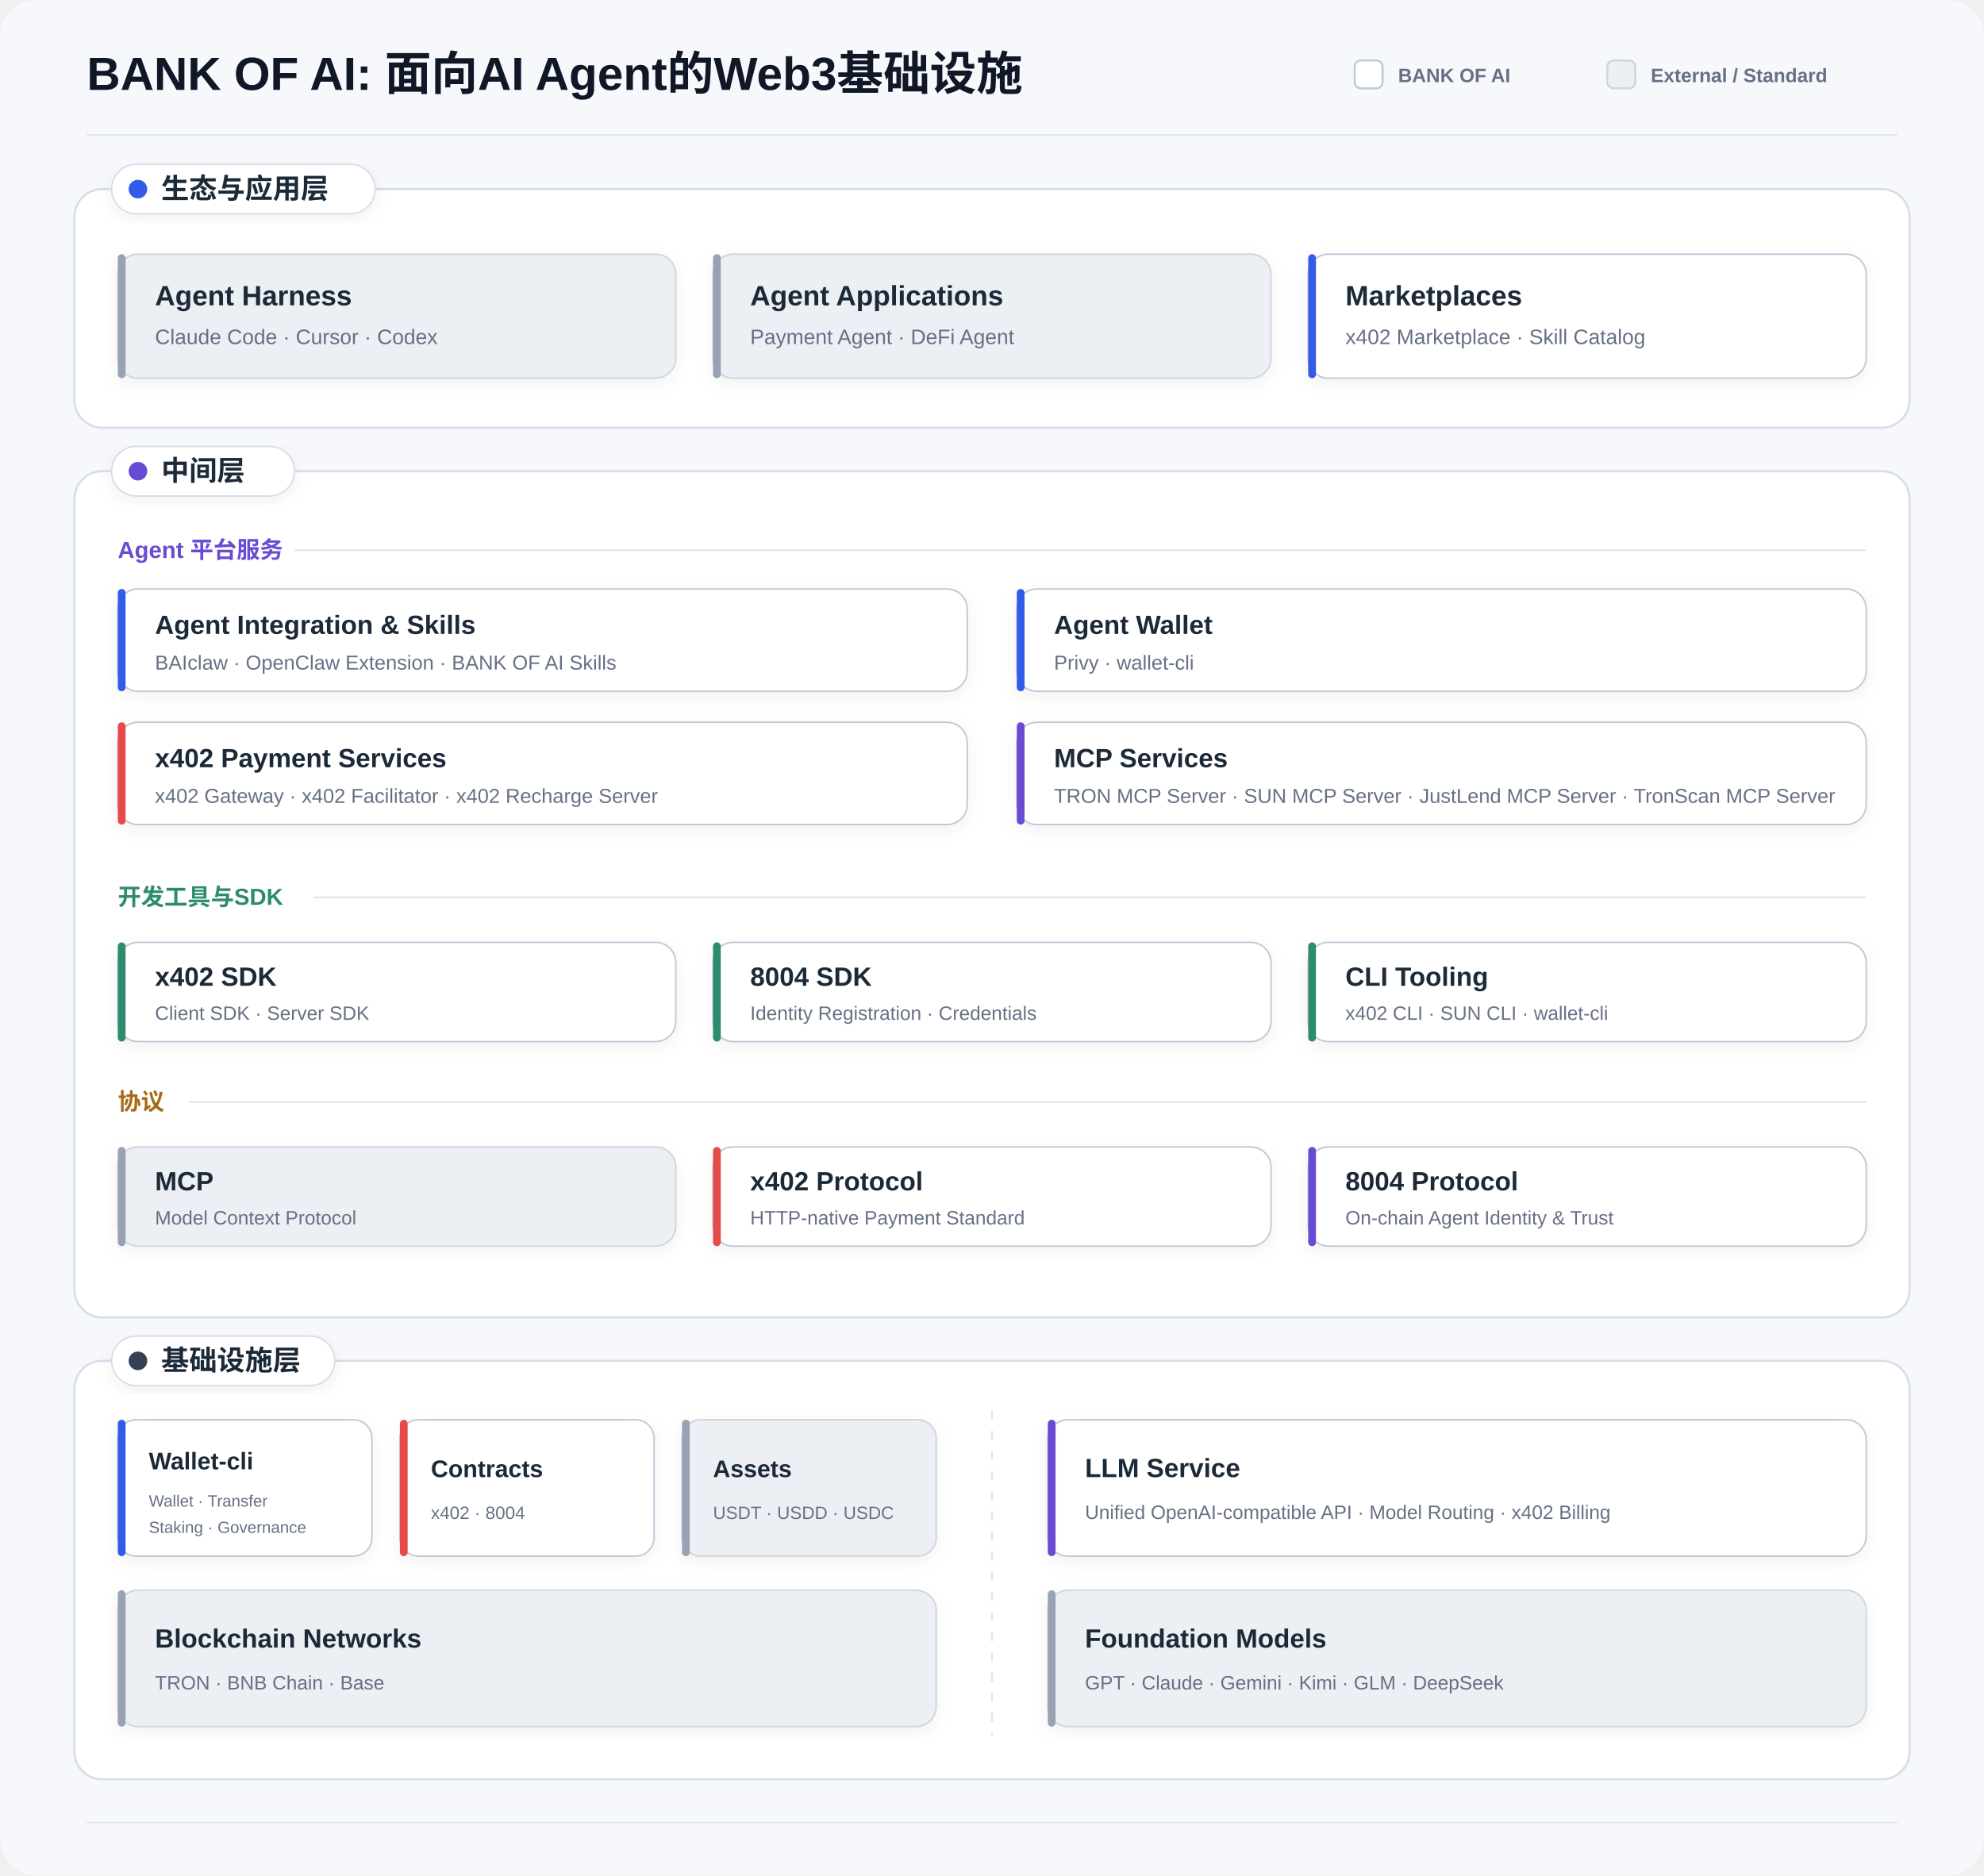
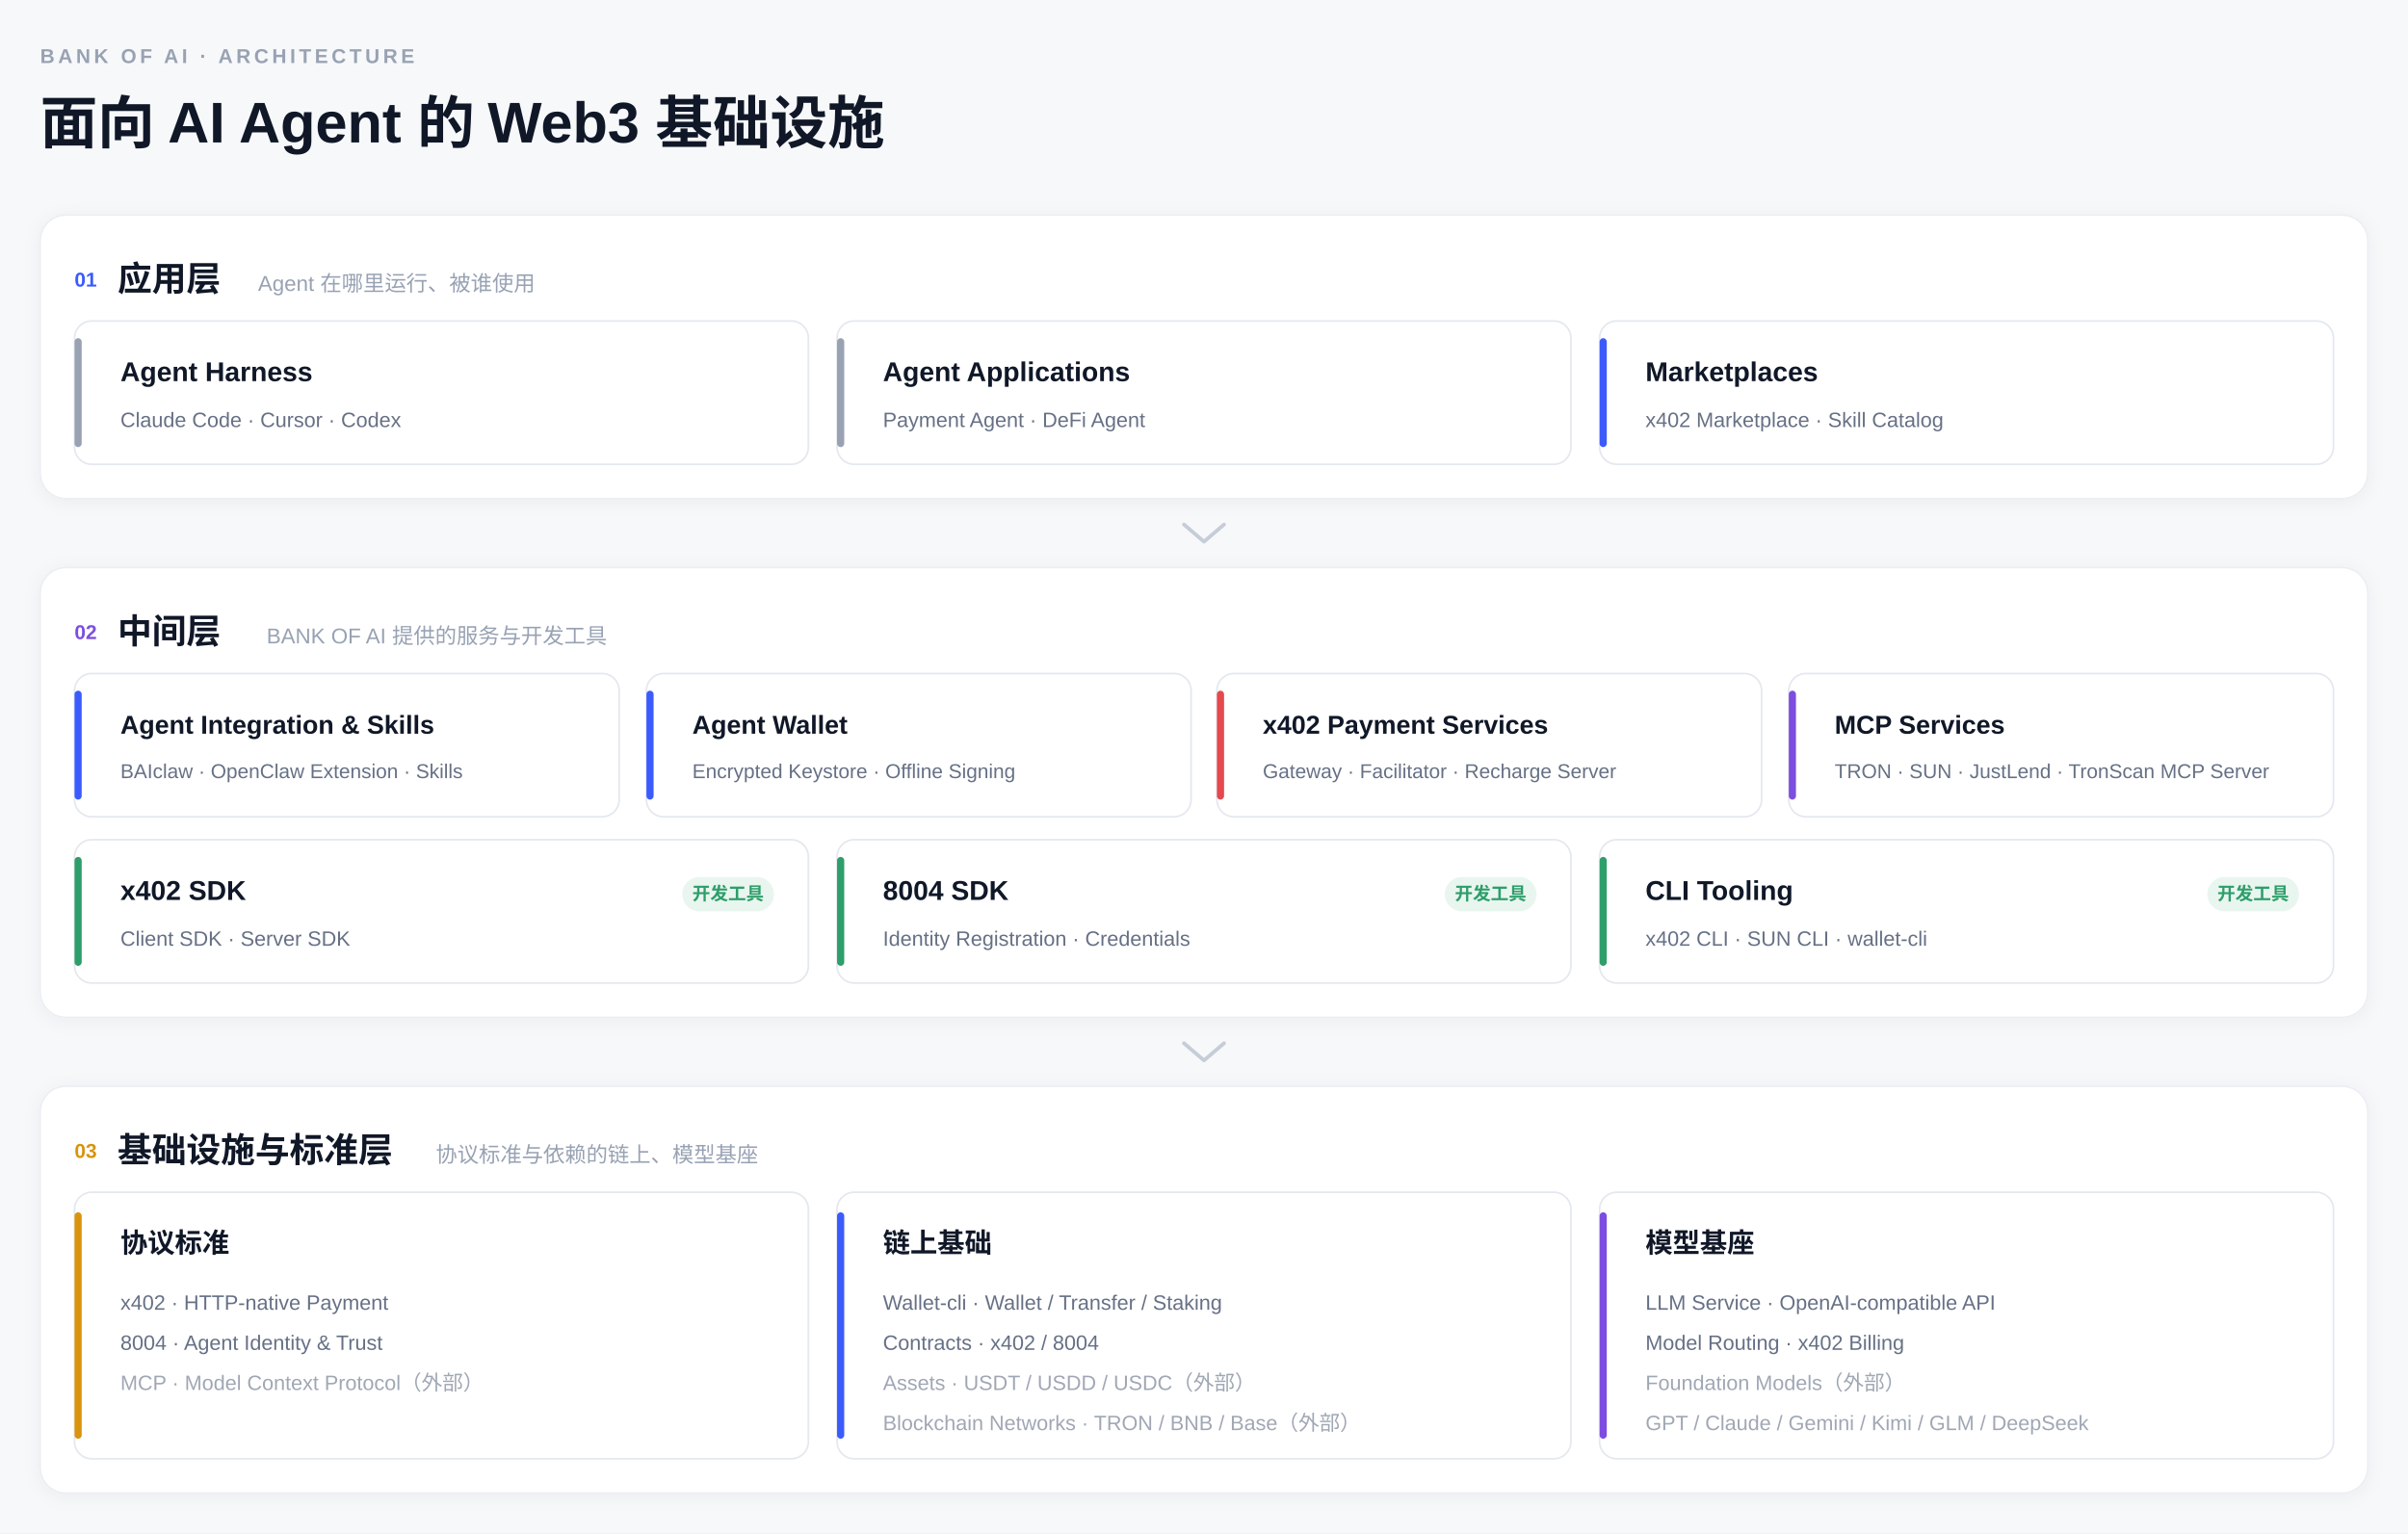
- <svg xmlns="http://www.w3.org/2000/svg" width="1280" height="1210" viewBox="0 0 1280 1210" font-family="-apple-system, BlinkMacSystemFont, 'PingFang SC', 'Helvetica Neue', Arial, sans-serif" role="img" aria-labelledby="title desc">
+ <svg xmlns="http://www.w3.org/2000/svg" width="1680" height="1070" viewBox="0 0 1680 1070" font-family="-apple-system, BlinkMacSystemFont, 'PingFang SC', 'Helvetica Neue', Arial, sans-serif" role="img" aria-labelledby="title desc">
  <defs>
-     <filter id="shadow" x="-8%" y="-12%" width="116%" height="130%">
-       <feDropShadow dx="0" dy="3" stdDeviation="5" flood-color="#101828" flood-opacity=".055" />
+     <filter id="panel" x="-3%" y="-8%" width="106%" height="118%">
+       <feDropShadow dx="0" dy="2" stdDeviation="6" flood-color="#101828" flood-opacity=".05" />
    </filter>
  </defs>
-   <rect width="1280" height="1210" rx="24" fill="#F7F8FC" />
-   <text x="56" y="58" font-size="30" font-weight="750" fill="#101828">BANK OF AI: 面向AI Agent的Web3基础设施</text>
-   <g>
-     <rect x="874" y="39" width="18" height="18" rx="4" fill="#FFFFFF" stroke="#BFC9D8" stroke-width="1.3" />
-     <text x="902" y="53" font-size="12.5" font-weight="650" fill="#667085">BANK OF AI</text>
-     <rect x="1037" y="39" width="18" height="18" rx="4" fill="#ECEFF3" stroke="#D0D5DD" stroke-width="1.3" />
-     <text x="1065" y="53" font-size="12.5" font-weight="650" fill="#667085">External / Standard</text>
+   <rect width="1680" height="1070" fill="#F7F8FA" />
+   <text x="28" y="44" font-size="14" font-weight="700" letter-spacing="2.4" fill="#98A2B3">BANK OF AI · ARCHITECTURE</text>
+   <text x="28" y="100" font-size="40" font-weight="800" fill="#101828">面向 AI Agent 的 Web3 基础设施</text>
+   <g filter="url(#panel)">
+     <rect x="28" y="150" width="1624" height="198" rx="18" fill="#FFFFFF" stroke="#EBEEF3" stroke-width="1.2" />
  </g>
-   <line x1="56" y1="87" x2="1224" y2="87" stroke="#E1E6EE" />
-   <rect x="48" y="122" width="1184" height="154" rx="18" fill="#FFFFFF" stroke="#D7DEE9" stroke-width="1.4" />
-   <g filter="url(#shadow)">
-     <rect x="72" y="106" width="170" height="32" rx="16" fill="#FFFFFF" stroke="#D7DEE9" />
-     <circle cx="89" cy="122" r="6" fill="#315BE8" />
-     <text x="104" y="128" font-size="18" font-weight="720" fill="#1D2939">生态与应用层</text>
+   <text x="52" y="200" font-size="14" font-weight="800" fill="#3B5BFD">01</text>
+   <text x="82" y="203" font-size="24" font-weight="780" fill="#101828">应用层</text>
+   <text x="180" y="203" font-size="15" fill="#98A2B3">Agent 在哪里运行、被谁使用</text>
+   <rect x="52" y="224" width="512" height="100" rx="12" fill="#FFFFFF" stroke="#E4E8EF" stroke-width="1.2" />
+   <rect x="52" y="236" width="5" height="76" rx="2.5" fill="#98A2B3" />
+   <text x="84" y="266" font-size="19" font-weight="750" fill="#101828">Agent Harness</text>
+   <text x="84" y="298" font-size="14.5" fill="#667085">Claude Code · Cursor · Codex</text>
+   <rect x="584" y="224" width="512" height="100" rx="12" fill="#FFFFFF" stroke="#E4E8EF" stroke-width="1.2" />
+   <rect x="584" y="236" width="5" height="76" rx="2.5" fill="#98A2B3" />
+   <text x="616" y="266" font-size="19" font-weight="750" fill="#101828">Agent Applications</text>
+   <text x="616" y="298" font-size="14.5" fill="#667085">Payment Agent · DeFi Agent</text>
+   <rect x="1116" y="224" width="512" height="100" rx="12" fill="#FFFFFF" stroke="#E4E8EF" stroke-width="1.2" />
+   <rect x="1116" y="236" width="5" height="76" rx="2.5" fill="#3B5BFD" />
+   <text x="1148" y="266" font-size="19" font-weight="750" fill="#101828">Marketplaces</text>
+   <text x="1148" y="298" font-size="14.5" fill="#667085">x402 Marketplace · Skill Catalog</text>
+   <path d="M826 366 L840 378 L854 366" fill="none" stroke="#C6CDD8" stroke-width="2.6" stroke-linecap="round" stroke-linejoin="round" />
+   <g filter="url(#panel)">
+     <rect x="28" y="396" width="1624" height="314" rx="18" fill="#FFFFFF" stroke="#EBEEF3" stroke-width="1.2" />
  </g>
-   <g filter="url(#shadow)">
-     <rect x="76" y="164" width="360" height="80" rx="13" fill="#ECEFF3" stroke="#D0D5DD" />
-     <rect x="76" y="164" width="5" height="80" rx="2.5" fill="#98A2B3" />
-     <text x="100" y="197" font-size="18" font-weight="720" fill="#1D2939">Agent Harness</text>
-     <text x="100" y="222" font-size="13.5" fill="#667085">Claude Code · Cursor · Codex</text>
-     <rect x="460" y="164" width="360" height="80" rx="13" fill="#ECEFF3" stroke="#D0D5DD" />
-     <rect x="460" y="164" width="5" height="80" rx="2.5" fill="#98A2B3" />
-     <text x="484" y="197" font-size="18" font-weight="720" fill="#1D2939">Agent Applications</text>
-     <text x="484" y="222" font-size="13.5" fill="#667085">Payment Agent · DeFi Agent</text>
-     <rect x="844" y="164" width="360" height="80" rx="13" fill="#FFFFFF" stroke="#BFC9D8" />
-     <rect x="844" y="164" width="5" height="80" rx="2.5" fill="#315BE8" />
-     <text x="868" y="197" font-size="18" font-weight="720" fill="#1D2939">Marketplaces</text>
-     <text x="868" y="222" font-size="13.5" fill="#667085">x402 Marketplace · Skill Catalog</text>
+   <text x="52" y="446" font-size="14" font-weight="800" fill="#7C4DE0">02</text>
+   <text x="82" y="449" font-size="24" font-weight="780" fill="#101828">中间层</text>
+   <text x="186" y="449" font-size="15" fill="#98A2B3">BANK OF AI 提供的服务与开发工具</text>
+   <rect x="52" y="470" width="380" height="100" rx="12" fill="#FFFFFF" stroke="#E4E8EF" stroke-width="1.2" />
+   <rect x="52" y="482" width="5" height="76" rx="2.5" fill="#3B5BFD" />
+   <text x="84" y="512" font-size="18" font-weight="750" fill="#101828">Agent Integration &amp; Skills</text>
+   <text x="84" y="543" font-size="14" fill="#667085">BAIclaw · OpenClaw Extension · Skills</text>
+   <rect x="451" y="470" width="380" height="100" rx="12" fill="#FFFFFF" stroke="#E4E8EF" stroke-width="1.2" />
+   <rect x="451" y="482" width="5" height="76" rx="2.5" fill="#3B5BFD" />
+   <text x="483" y="512" font-size="18" font-weight="750" fill="#101828">Agent Wallet</text>
+   <text x="483" y="543" font-size="14" fill="#667085">Encrypted Keystore · Offline Signing</text>
+   <rect x="849" y="470" width="380" height="100" rx="12" fill="#FFFFFF" stroke="#E4E8EF" stroke-width="1.2" />
+   <rect x="849" y="482" width="5" height="76" rx="2.5" fill="#E5484D" />
+   <text x="881" y="512" font-size="18" font-weight="750" fill="#101828">x402 Payment Services</text>
+   <text x="881" y="543" font-size="14" fill="#667085">Gateway · Facilitator · Recharge Server</text>
+   <rect x="1248" y="470" width="380" height="100" rx="12" fill="#FFFFFF" stroke="#E4E8EF" stroke-width="1.2" />
+   <rect x="1248" y="482" width="5" height="76" rx="2.5" fill="#7C4DE0" />
+   <text x="1280" y="512" font-size="18" font-weight="750" fill="#101828">MCP Services</text>
+   <text x="1280" y="543" font-size="14" fill="#667085">TRON · SUN · JustLend · TronScan MCP Server</text>
+   <rect x="52" y="586" width="512" height="100" rx="12" fill="#FFFFFF" stroke="#E4E8EF" stroke-width="1.2" />
+   <rect x="52" y="598" width="5" height="76" rx="2.5" fill="#2E9E6B" />
+   <text x="84" y="628" font-size="19" font-weight="750" fill="#101828">x402 SDK</text>
+   <rect x="476" y="612" width="64" height="24" rx="12" fill="#E9F6EF" />
+   <text x="508" y="628" font-size="12.5" font-weight="700" fill="#2E9E6B" text-anchor="middle">开发工具</text>
+   <text x="84" y="660" font-size="14.5" fill="#667085">Client SDK · Server SDK</text>
+   <rect x="584" y="586" width="512" height="100" rx="12" fill="#FFFFFF" stroke="#E4E8EF" stroke-width="1.2" />
+   <rect x="584" y="598" width="5" height="76" rx="2.5" fill="#2E9E6B" />
+   <text x="616" y="628" font-size="19" font-weight="750" fill="#101828">8004 SDK</text>
+   <rect x="1008" y="612" width="64" height="24" rx="12" fill="#E9F6EF" />
+   <text x="1040" y="628" font-size="12.5" font-weight="700" fill="#2E9E6B" text-anchor="middle">开发工具</text>
+   <text x="616" y="660" font-size="14.5" fill="#667085">Identity Registration · Credentials</text>
+   <rect x="1116" y="586" width="512" height="100" rx="12" fill="#FFFFFF" stroke="#E4E8EF" stroke-width="1.2" />
+   <rect x="1116" y="598" width="5" height="76" rx="2.5" fill="#2E9E6B" />
+   <text x="1148" y="628" font-size="19" font-weight="750" fill="#101828">CLI Tooling</text>
+   <rect x="1540" y="612" width="64" height="24" rx="12" fill="#E9F6EF" />
+   <text x="1572" y="628" font-size="12.5" font-weight="700" fill="#2E9E6B" text-anchor="middle">开发工具</text>
+   <text x="1148" y="660" font-size="14.5" fill="#667085">x402 CLI · SUN CLI · wallet-cli</text>
+   <path d="M826 728 L840 740 L854 728" fill="none" stroke="#C6CDD8" stroke-width="2.6" stroke-linecap="round" stroke-linejoin="round" />
+   <g filter="url(#panel)">
+     <rect x="28" y="758" width="1624" height="284" rx="18" fill="#FFFFFF" stroke="#EBEEF3" stroke-width="1.2" />
  </g>
-   <rect x="48" y="304" width="1184" height="546" rx="18" fill="#FFFFFF" stroke="#D7DEE9" stroke-width="1.4" />
-   <g filter="url(#shadow)">
-     <rect x="72" y="288" width="118" height="32" rx="16" fill="#FFFFFF" stroke="#D7DEE9" />
-     <circle cx="89" cy="304" r="6" fill="#694CD3" />
-     <text x="104" y="310" font-size="18" font-weight="720" fill="#1D2939">中间层</text>
-   </g>
-   <text x="76" y="360" font-size="15" font-weight="720" fill="#694CD3">Agent 平台服务</text>
-   <line x1="190" y1="355" x2="1204" y2="355" stroke="#E1E6EE" stroke-width="1.2" />
-   <g filter="url(#shadow)">
-     <rect x="76" y="380" width="548" height="66" rx="13" fill="#FFFFFF" stroke="#BFC9D8" />
-     <rect x="76" y="380" width="5" height="66" rx="2.5" fill="#315BE8" />
-     <text x="100" y="409" font-size="17" font-weight="720" fill="#1D2939">Agent Integration &amp; Skills</text>
-     <text x="100" y="432" font-size="13" fill="#667085">BAIclaw · OpenClaw Extension · BANK OF AI Skills</text>
-     <rect x="656" y="380" width="548" height="66" rx="13" fill="#FFFFFF" stroke="#BFC9D8" />
-     <rect x="656" y="380" width="5" height="66" rx="2.5" fill="#315BE8" />
-     <text x="680" y="409" font-size="17" font-weight="720" fill="#1D2939">Agent Wallet</text>
-     <text x="680" y="432" font-size="13" fill="#667085">Privy · wallet-cli</text>
-     <rect x="76" y="466" width="548" height="66" rx="13" fill="#FFFFFF" stroke="#BFC9D8" />
-     <rect x="76" y="466" width="5" height="66" rx="2.5" fill="#E54B4B" />
-     <text x="100" y="495" font-size="17" font-weight="720" fill="#1D2939">x402 Payment Services</text>
-     <text x="100" y="518" font-size="13" fill="#667085">x402 Gateway · x402 Facilitator · x402 Recharge Server</text>
-     <rect x="656" y="466" width="548" height="66" rx="13" fill="#FFFFFF" stroke="#BFC9D8" />
-     <rect x="656" y="466" width="5" height="66" rx="2.5" fill="#694CD3" />
-     <text x="680" y="495" font-size="17" font-weight="720" fill="#1D2939">MCP Services</text>
-     <text x="680" y="518" font-size="13" fill="#667085">TRON MCP Server · SUN MCP Server · JustLend MCP Server · TronScan MCP Server</text>
-   </g>
-   <text x="76" y="584" font-size="15" font-weight="720" fill="#2D8B70">开发工具与SDK</text>
-   <line x1="202" y1="579" x2="1204" y2="579" stroke="#E1E6EE" stroke-width="1.2" />
-   <g filter="url(#shadow)">
-     <rect x="76" y="608" width="360" height="64" rx="13" fill="#FFFFFF" stroke="#BFC9D8" />
-     <rect x="76" y="608" width="5" height="64" rx="2.5" fill="#2D8B70" />
-     <text x="100" y="636" font-size="17" font-weight="720" fill="#1D2939">x402 SDK</text>
-     <text x="100" y="658" font-size="12.5" fill="#667085">Client SDK · Server SDK</text>
-     <rect x="460" y="608" width="360" height="64" rx="13" fill="#FFFFFF" stroke="#BFC9D8" />
-     <rect x="460" y="608" width="5" height="64" rx="2.5" fill="#2D8B70" />
-     <text x="484" y="636" font-size="17" font-weight="720" fill="#1D2939">8004 SDK</text>
-     <text x="484" y="658" font-size="12.5" fill="#667085">Identity Registration · Credentials</text>
-     <rect x="844" y="608" width="360" height="64" rx="13" fill="#FFFFFF" stroke="#BFC9D8" />
-     <rect x="844" y="608" width="5" height="64" rx="2.5" fill="#2D8B70" />
-     <text x="868" y="636" font-size="17" font-weight="720" fill="#1D2939">CLI Tooling</text>
-     <text x="868" y="658" font-size="12.5" fill="#667085">x402 CLI · SUN CLI · wallet-cli</text>
-   </g>
-   <text x="76" y="716" font-size="15" font-weight="720" fill="#A66A18">协议</text>
-   <line x1="122" y1="711" x2="1204" y2="711" stroke="#E1E6EE" stroke-width="1.2" />
-   <g filter="url(#shadow)">
-     <rect x="76" y="740" width="360" height="64" rx="13" fill="#ECEFF3" stroke="#D0D5DD" />
-     <rect x="76" y="740" width="5" height="64" rx="2.5" fill="#98A2B3" />
-     <text x="100" y="768" font-size="17" font-weight="720" fill="#1D2939">MCP</text>
-     <text x="100" y="790" font-size="12.5" fill="#667085">Model Context Protocol</text>
-     <rect x="460" y="740" width="360" height="64" rx="13" fill="#FFFFFF" stroke="#BFC9D8" />
-     <rect x="460" y="740" width="5" height="64" rx="2.5" fill="#E54B4B" />
-     <text x="484" y="768" font-size="17" font-weight="720" fill="#1D2939">x402 Protocol</text>
-     <text x="484" y="790" font-size="12.5" fill="#667085">HTTP-native Payment Standard</text>
-     <rect x="844" y="740" width="360" height="64" rx="13" fill="#FFFFFF" stroke="#BFC9D8" />
-     <rect x="844" y="740" width="5" height="64" rx="2.5" fill="#694CD3" />
-     <text x="868" y="768" font-size="17" font-weight="720" fill="#1D2939">8004 Protocol</text>
-     <text x="868" y="790" font-size="12.5" fill="#667085">On-chain Agent Identity &amp; Trust</text>
-   </g>
-   <rect x="48" y="878" width="1184" height="270" rx="18" fill="#FFFFFF" stroke="#D7DEE9" stroke-width="1.4" />
-   <g filter="url(#shadow)">
-     <rect x="72" y="862" width="144" height="32" rx="16" fill="#FFFFFF" stroke="#D7DEE9" />
-     <circle cx="89" cy="878" r="6" fill="#344054" />
-     <text x="104" y="884" font-size="18" font-weight="720" fill="#1D2939">基础设施层</text>
-   </g>
-   <line x1="640" y1="910" x2="640" y2="1120" stroke="#E1E6EE" stroke-width="1.2" stroke-dasharray="6 7" />
-   <g filter="url(#shadow)">
-     <rect x="76" y="916" width="164" height="88" rx="12" fill="#FFFFFF" stroke="#BFC9D8" />
-     <rect x="76" y="916" width="5" height="88" rx="2.5" fill="#315BE8" />
-     <text x="96" y="948" font-size="15.5" font-weight="720" fill="#1D2939">Wallet-cli</text>
-     <text x="96" y="972" font-size="10.5" fill="#667085">Wallet · Transfer</text>
-     <text x="96" y="989" font-size="10.5" fill="#667085">Staking · Governance</text>
-     <rect x="258" y="916" width="164" height="88" rx="12" fill="#FFFFFF" stroke="#BFC9D8" />
-     <rect x="258" y="916" width="5" height="88" rx="2.5" fill="#E54B4B" />
-     <text x="278" y="953" font-size="15.5" font-weight="720" fill="#1D2939">Contracts</text>
-     <text x="278" y="980" font-size="11.5" fill="#667085">x402 · 8004</text>
-     <rect x="440" y="916" width="164" height="88" rx="12" fill="#ECEFF3" stroke="#D0D5DD" />
-     <rect x="440" y="916" width="5" height="88" rx="2.5" fill="#98A2B3" />
-     <text x="460" y="953" font-size="15.5" font-weight="720" fill="#1D2939">Assets</text>
-     <text x="460" y="980" font-size="11.5" fill="#667085">USDT · USDD · USDC</text>
-     <rect x="76" y="1026" width="528" height="88" rx="13" fill="#ECEFF3" stroke="#D0D5DD" />
-     <rect x="76" y="1026" width="5" height="88" rx="2.5" fill="#98A2B3" />
-     <text x="100" y="1063" font-size="17" font-weight="720" fill="#1D2939">Blockchain Networks</text>
-     <text x="100" y="1090" font-size="12.5" fill="#667085">TRON · BNB Chain · Base</text>
-     <rect x="676" y="916" width="528" height="88" rx="13" fill="#FFFFFF" stroke="#BFC9D8" />
-     <rect x="676" y="916" width="5" height="88" rx="2.5" fill="#694CD3" />
-     <text x="700" y="953" font-size="17" font-weight="720" fill="#1D2939">LLM Service</text>
-     <text x="700" y="980" font-size="12.5" fill="#667085">Unified OpenAI-compatible API · Model Routing · x402 Billing</text>
-     <rect x="676" y="1026" width="528" height="88" rx="13" fill="#ECEFF3" stroke="#D0D5DD" />
-     <rect x="676" y="1026" width="5" height="88" rx="2.5" fill="#98A2B3" />
-     <text x="700" y="1063" font-size="17" font-weight="720" fill="#1D2939">Foundation Models</text>
-     <text x="700" y="1090" font-size="12.5" fill="#667085">GPT · Claude · Gemini · Kimi · GLM · DeepSeek</text>
-   </g>
-   <line x1="56" y1="1176" x2="1224" y2="1176" stroke="#E1E6EE" />
+   <text x="52" y="808" font-size="14" font-weight="800" fill="#D9930D">03</text>
+   <text x="82" y="811" font-size="24" font-weight="780" fill="#101828">基础设施与标准层</text>
+   <text x="304" y="811" font-size="15" fill="#98A2B3">协议标准与依赖的链上、模型基座</text>
+   <rect x="52" y="832" width="512" height="186" rx="12" fill="#FFFFFF" stroke="#E4E8EF" stroke-width="1.2" />
+   <rect x="52" y="846" width="5" height="158" rx="2.5" fill="#D9930D" />
+   <text x="84" y="874" font-size="19" font-weight="750" fill="#101828">协议标准</text>
+   <text x="84" y="914" font-size="14.5" fill="#667085">x402 · HTTP-native Payment</text>
+   <text x="84" y="942" font-size="14.5" fill="#667085">8004 · Agent Identity &amp; Trust</text>
+   <text x="84" y="970" font-size="14.5" fill="#A0A7B4">MCP · Model Context Protocol（外部）</text>
+   <rect x="584" y="832" width="512" height="186" rx="12" fill="#FFFFFF" stroke="#E4E8EF" stroke-width="1.2" />
+   <rect x="584" y="846" width="5" height="158" rx="2.5" fill="#3B5BFD" />
+   <text x="616" y="874" font-size="19" font-weight="750" fill="#101828">链上基础</text>
+   <text x="616" y="914" font-size="14.5" fill="#667085">Wallet-cli · Wallet / Transfer / Staking</text>
+   <text x="616" y="942" font-size="14.5" fill="#667085">Contracts · x402 / 8004</text>
+   <text x="616" y="970" font-size="14.5" fill="#A0A7B4">Assets · USDT / USDD / USDC（外部）</text>
+   <text x="616" y="998" font-size="14.5" fill="#A0A7B4">Blockchain Networks · TRON / BNB / Base（外部）</text>
+   <rect x="1116" y="832" width="512" height="186" rx="12" fill="#FFFFFF" stroke="#E4E8EF" stroke-width="1.2" />
+   <rect x="1116" y="846" width="5" height="158" rx="2.5" fill="#7C4DE0" />
+   <text x="1148" y="874" font-size="19" font-weight="750" fill="#101828">模型基座</text>
+   <text x="1148" y="914" font-size="14.5" fill="#667085">LLM Service · OpenAI-compatible API</text>
+   <text x="1148" y="942" font-size="14.5" fill="#667085">Model Routing · x402 Billing</text>
+   <text x="1148" y="970" font-size="14.5" fill="#A0A7B4">Foundation Models（外部）</text>
+   <text x="1148" y="998" font-size="14.5" fill="#A0A7B4">GPT / Claude / Gemini / Kimi / GLM / DeepSeek</text>
</svg>
